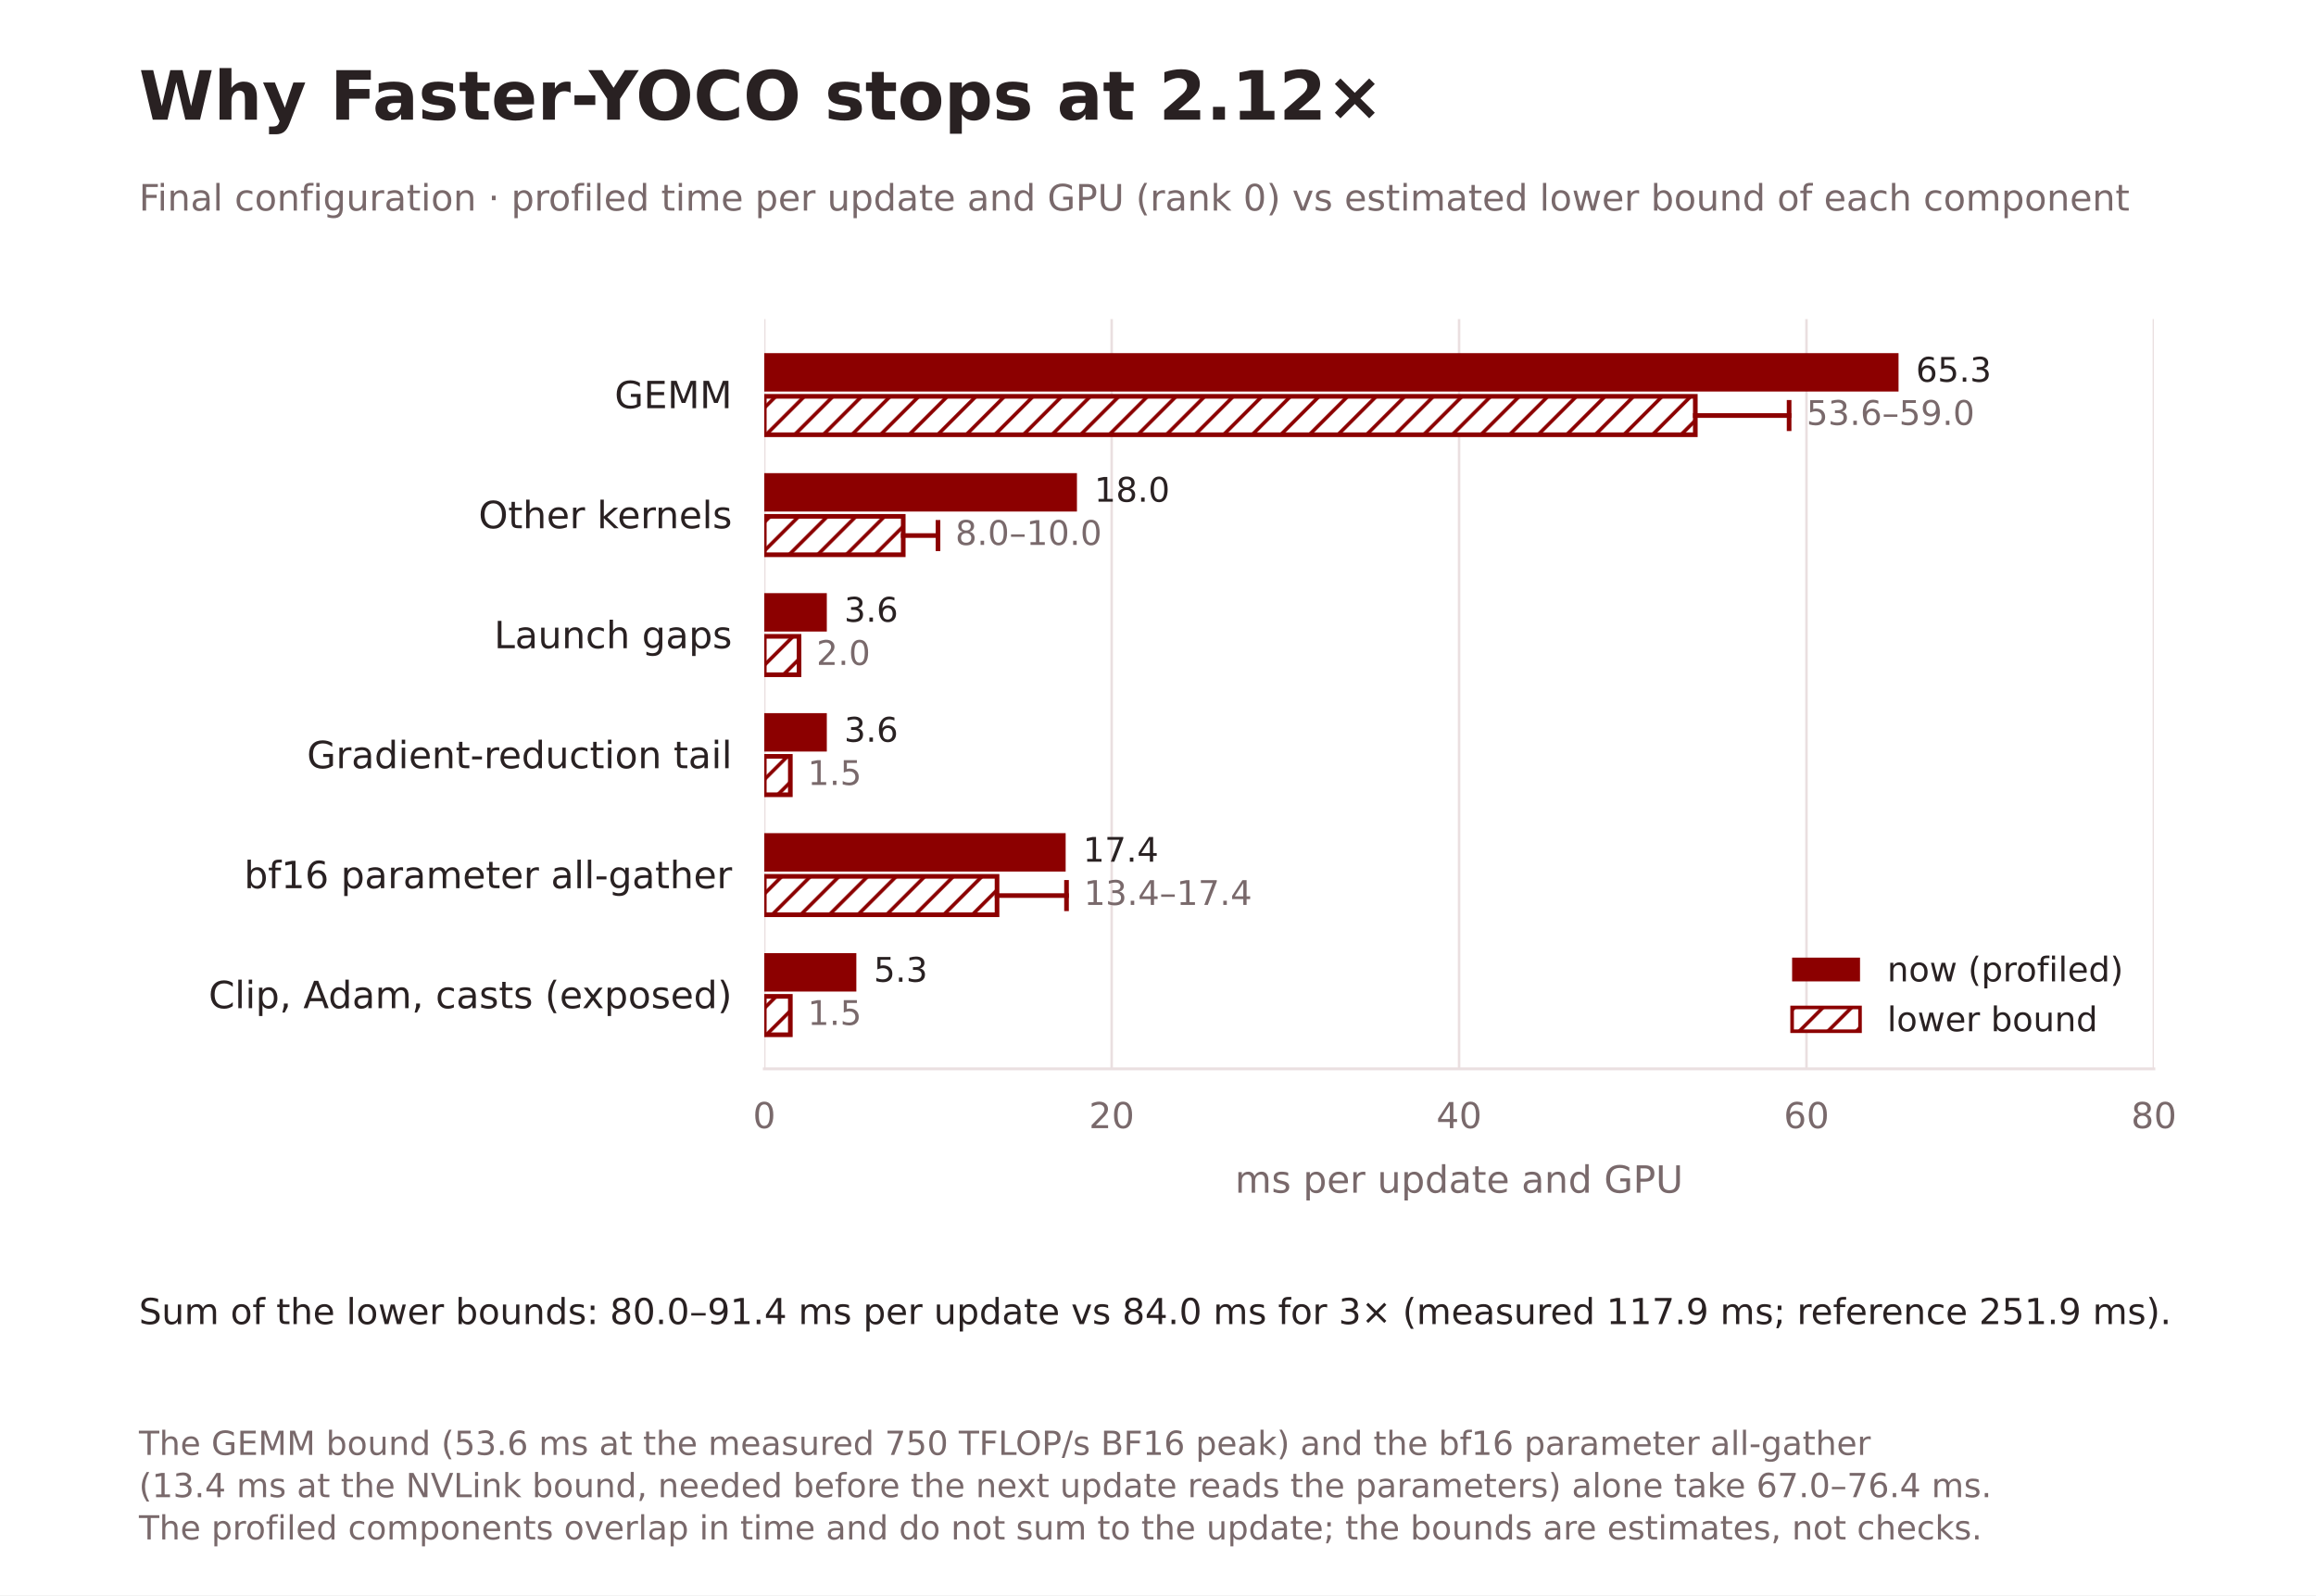
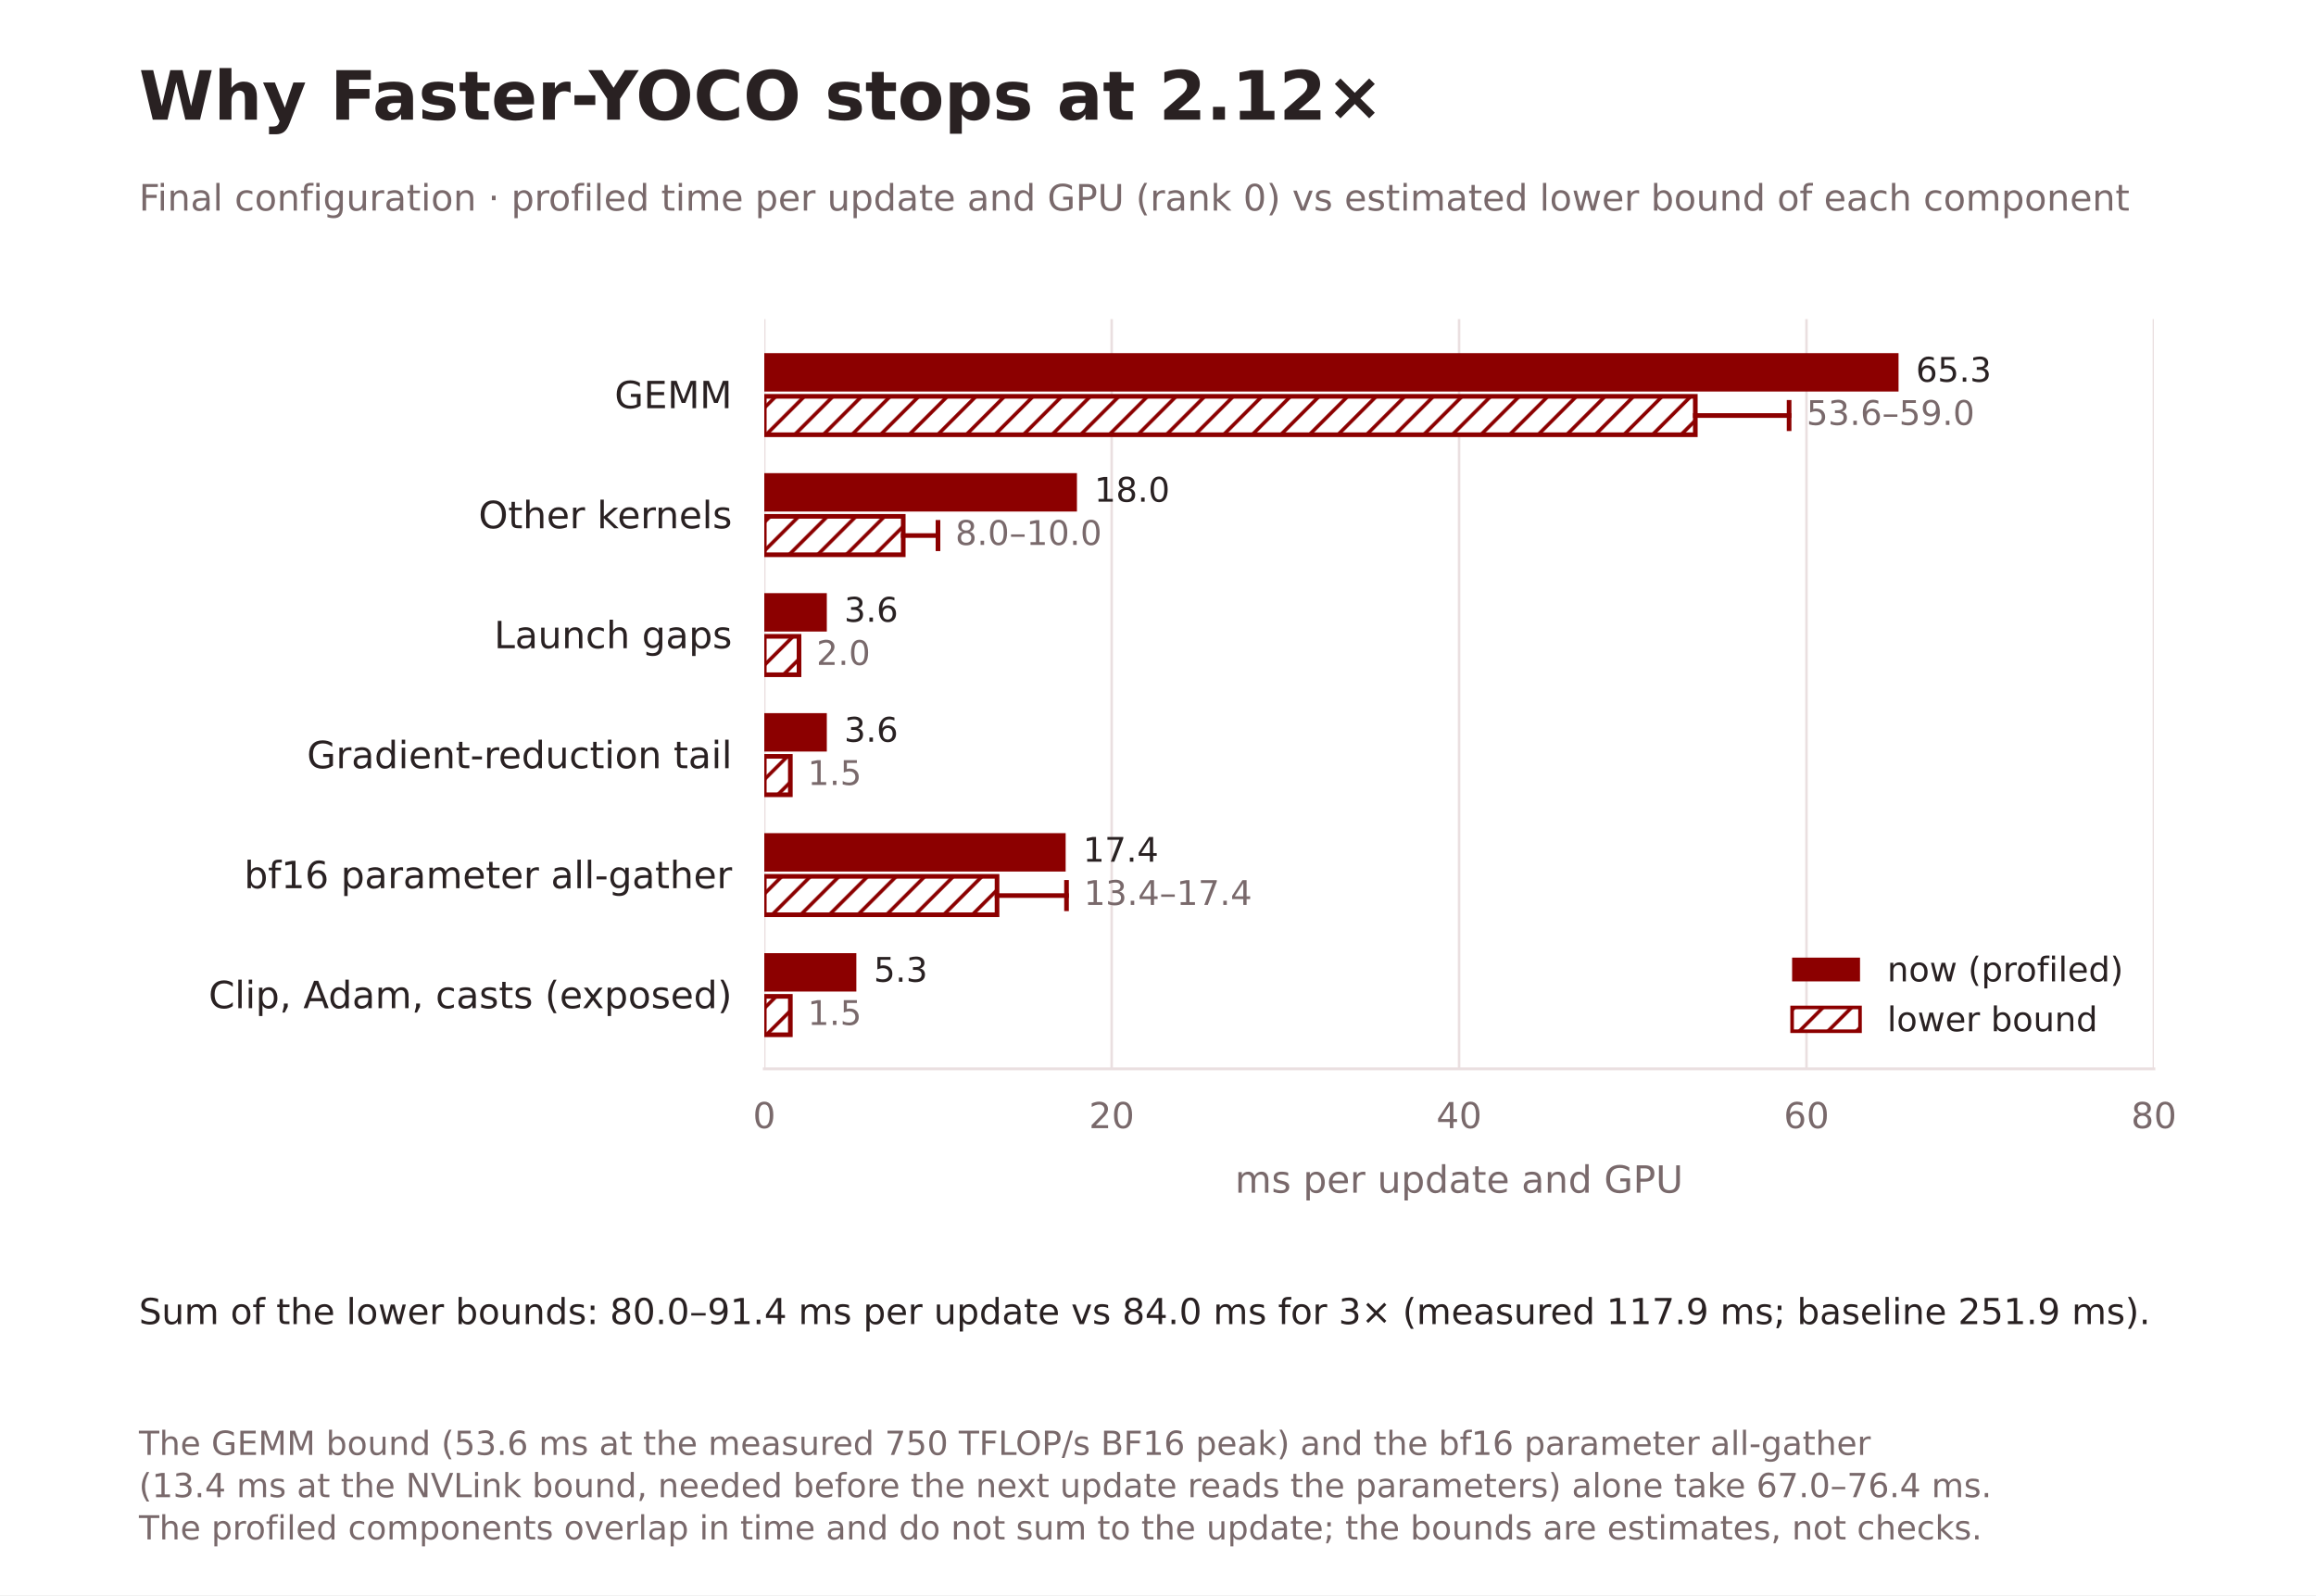
<svg xmlns="http://www.w3.org/2000/svg" width="648pt" height="446.4pt" viewBox="0 0 648 446.4" version="1.1">
  <defs>
    <style type="text/css">*{stroke-linejoin: round; stroke-linecap: butt}</style>
  </defs>
  <g id="figure_1">
    <g id="patch_1">
      <path d="M 0 446.4 L 648 446.4 L 648 0 L 0 0 z " style="fill: #ffffff" />
    </g>
    <g id="axes_1">
      <g id="patch_2">
        <path d="M 213.84 299.088 L 602.64 299.088 L 602.64 89.28 L 213.84 89.28 z " style="fill: #ffffff" />
      </g>
      <g id="matplotlib.axis_1">
        <g id="xtick_1">
          <g id="line2d_1">
            <path d="M 213.84 299.088 L 213.84 89.28 " clip-path="url(#p8d6763b0be)" style="fill: none; stroke: #eadfe0; stroke-width: 0.7; stroke-linecap: square" />
          </g>
          <g id="line2d_2" />
          <g id="text_1">
            <text style="fill: #79696b; font: 10px 'DejaVu Sans'; text-anchor: middle" x="213.84" y="315.686" transform="rotate(-0 213.84 315.6864)">0</text>
          </g>
        </g>
        <g id="xtick_2">
          <g id="line2d_3">
            <path d="M 311.04 299.088 L 311.04 89.28 " clip-path="url(#p8d6763b0be)" style="fill: none; stroke: #eadfe0; stroke-width: 0.7; stroke-linecap: square" />
          </g>
          <g id="line2d_4" />
          <g id="text_2">
            <text style="fill: #79696b; font: 10px 'DejaVu Sans'; text-anchor: middle" x="311.04" y="315.686" transform="rotate(-0 311.04 315.6864)">20</text>
          </g>
        </g>
        <g id="xtick_3">
          <g id="line2d_5">
            <path d="M 408.24 299.088 L 408.24 89.28 " clip-path="url(#p8d6763b0be)" style="fill: none; stroke: #eadfe0; stroke-width: 0.7; stroke-linecap: square" />
          </g>
          <g id="line2d_6" />
          <g id="text_3">
            <text style="fill: #79696b; font: 10px 'DejaVu Sans'; text-anchor: middle" x="408.24" y="315.686" transform="rotate(-0 408.24 315.6864)">40</text>
          </g>
        </g>
        <g id="xtick_4">
          <g id="line2d_7">
            <path d="M 505.44 299.088 L 505.44 89.28 " clip-path="url(#p8d6763b0be)" style="fill: none; stroke: #eadfe0; stroke-width: 0.7; stroke-linecap: square" />
          </g>
          <g id="line2d_8" />
          <g id="text_4">
            <text style="fill: #79696b; font: 10px 'DejaVu Sans'; text-anchor: middle" x="505.44" y="315.686" transform="rotate(-0 505.44 315.6864)">60</text>
          </g>
        </g>
        <g id="xtick_5">
          <g id="line2d_9">
            <path d="M 602.64 299.088 L 602.64 89.28 " clip-path="url(#p8d6763b0be)" style="fill: none; stroke: #eadfe0; stroke-width: 0.7; stroke-linecap: square" />
          </g>
          <g id="line2d_10" />
          <g id="text_5">
            <text style="fill: #79696b; font: 10px 'DejaVu Sans'; text-anchor: middle" x="602.64" y="315.686" transform="rotate(-0 602.64 315.6864)">80</text>
          </g>
        </g>
        <g id="text_6">
          <text style="fill: #79696b; font: 10.5px 'DejaVu Sans'; text-anchor: middle" x="408.24" y="333.744" transform="rotate(-0 408.24 333.7445)">ms per update and GPU</text>
        </g>
      </g>
      <g id="matplotlib.axis_2">
        <g id="ytick_1">
          <g id="line2d_11" />
          <g id="text_7">
            <text style="fill: #292122; font: 10.5px 'DejaVu Sans'; text-anchor: end" x="204.84" y="114.223" transform="rotate(-0 204.84 114.2231)">GEMM</text>
          </g>
        </g>
        <g id="ytick_2">
          <g id="line2d_12" />
          <g id="text_8">
            <text style="fill: #292122; font: 10.5px 'DejaVu Sans'; text-anchor: end" x="204.84" y="147.803" transform="rotate(-0 204.84 147.8031)">Other kernels</text>
          </g>
        </g>
        <g id="ytick_3">
          <g id="line2d_13" />
          <g id="text_9">
            <text style="fill: #292122; font: 10.5px 'DejaVu Sans'; text-anchor: end" x="204.84" y="181.383" transform="rotate(-0 204.84 181.3832)">Launch gaps</text>
          </g>
        </g>
        <g id="ytick_4">
          <g id="line2d_14" />
          <g id="text_10">
            <text style="fill: #292122; font: 10.5px 'DejaVu Sans'; text-anchor: end" x="204.84" y="214.963" transform="rotate(-0 204.84 214.9632)">Gradient-reduction tail</text>
          </g>
        </g>
        <g id="ytick_5">
          <g id="line2d_15" />
          <g id="text_11">
            <text style="fill: #292122; font: 10.5px 'DejaVu Sans'; text-anchor: end" x="204.84" y="248.543" transform="rotate(-0 204.84 248.5432)">bf16 parameter all-gather</text>
          </g>
        </g>
        <g id="ytick_6">
          <g id="line2d_16" />
          <g id="text_12">
            <text style="fill: #292122; font: 10.5px 'DejaVu Sans'; text-anchor: end" x="204.84" y="282.123" transform="rotate(-0 204.84 282.1232)">Clip, Adam, casts (exposed)</text>
          </g>
        </g>
      </g>
      <g id="patch_3">
        <path d="M 213.84 299.088 L 602.64 299.088 " style="fill: none; stroke: #eadfe0; stroke-width: 0.8; stroke-linejoin: miter; stroke-linecap: square" />
      </g>
      <g id="patch_4">
        <path d="M 213.84 109.562 L 531.198 109.562 L 531.198 98.817 L 213.84 98.817 z " clip-path="url(#p8d6763b0be)" style="fill: #8c0000" />
      </g>
      <g id="patch_5">
        <path d="M 213.84 121.651 L 474.336 121.651 L 474.336 110.906 L 213.84 110.906 z " clip-path="url(#p8d6763b0be)" style="fill: url(#h09d97feccb); stroke: #8c0000; stroke-width: 1.3; stroke-linejoin: miter" />
      </g>
      <g id="patch_6">
        <path d="M 213.84 143.142 L 301.32 143.142 L 301.32 132.397 L 213.84 132.397 z " clip-path="url(#p8d6763b0be)" style="fill: #8c0000" />
      </g>
      <g id="patch_7">
        <path d="M 213.84 155.231 L 252.72 155.231 L 252.72 144.486 L 213.84 144.486 z " clip-path="url(#p8d6763b0be)" style="fill: url(#h09d97feccb); stroke: #8c0000; stroke-width: 1.3; stroke-linejoin: miter" />
      </g>
      <g id="patch_8">
        <path d="M 213.84 176.722 L 231.336 176.722 L 231.336 165.977 L 213.84 165.977 z " clip-path="url(#p8d6763b0be)" style="fill: #8c0000" />
      </g>
      <g id="patch_9">
        <path d="M 213.84 188.811 L 223.56 188.811 L 223.56 178.066 L 213.84 178.066 z " clip-path="url(#p8d6763b0be)" style="fill: url(#h09d97feccb); stroke: #8c0000; stroke-width: 1.3; stroke-linejoin: miter" />
      </g>
      <g id="patch_10">
        <path d="M 213.84 210.302 L 231.336 210.302 L 231.336 199.557 L 213.84 199.557 z " clip-path="url(#p8d6763b0be)" style="fill: #8c0000" />
      </g>
      <g id="patch_11">
        <path d="M 213.84 222.391 L 221.13 222.391 L 221.13 211.646 L 213.84 211.646 z " clip-path="url(#p8d6763b0be)" style="fill: url(#h09d97feccb); stroke: #8c0000; stroke-width: 1.3; stroke-linejoin: miter" />
      </g>
      <g id="patch_12">
        <path d="M 213.84 243.882 L 298.161 243.882 L 298.161 233.137 L 213.84 233.137 z " clip-path="url(#p8d6763b0be)" style="fill: #8c0000" />
      </g>
      <g id="patch_13">
        <path d="M 213.84 255.971 L 278.964 255.971 L 278.964 245.226 L 213.84 245.226 z " clip-path="url(#p8d6763b0be)" style="fill: url(#h09d97feccb); stroke: #8c0000; stroke-width: 1.3; stroke-linejoin: miter" />
      </g>
      <g id="patch_14">
        <path d="M 213.84 277.462 L 239.598 277.462 L 239.598 266.717 L 213.84 266.717 z " clip-path="url(#p8d6763b0be)" style="fill: #8c0000" />
      </g>
      <g id="patch_15">
        <path d="M 213.84 289.551 L 221.13 289.551 L 221.13 278.806 L 213.84 278.806 z " clip-path="url(#p8d6763b0be)" style="fill: url(#h09d97feccb); stroke: #8c0000; stroke-width: 1.3; stroke-linejoin: miter" />
      </g>
      <g id="line2d_17">
        <path d="M 474.336 116.278 L 500.58 116.278 " clip-path="url(#p8d6763b0be)" style="fill: none; stroke: #8c0000; stroke-width: 1.3; stroke-linecap: square" />
      </g>
      <g id="line2d_18">
        <path d="M 500.58 119.972 L 500.58 112.585 " clip-path="url(#p8d6763b0be)" style="fill: none; stroke: #8c0000; stroke-width: 1.3; stroke-linecap: square" />
      </g>
      <g id="line2d_19">
        <path d="M 252.72 149.858 L 262.44 149.858 " clip-path="url(#p8d6763b0be)" style="fill: none; stroke: #8c0000; stroke-width: 1.3; stroke-linecap: square" />
      </g>
      <g id="line2d_20">
        <path d="M 262.44 153.552 L 262.44 146.165 " clip-path="url(#p8d6763b0be)" style="fill: none; stroke: #8c0000; stroke-width: 1.3; stroke-linecap: square" />
      </g>
      <g id="line2d_21">
        <path d="M 278.964 250.598 L 298.404 250.598 " clip-path="url(#p8d6763b0be)" style="fill: none; stroke: #8c0000; stroke-width: 1.3; stroke-linecap: square" />
      </g>
      <g id="line2d_22">
        <path d="M 298.404 254.292 L 298.404 246.905 " clip-path="url(#p8d6763b0be)" style="fill: none; stroke: #8c0000; stroke-width: 1.3; stroke-linecap: square" />
      </g>
      <g id="text_13">
        <text style="fill: #292122; font: 9.5px 'DejaVu Sans'; text-anchor: start" x="536.058" y="106.811" transform="rotate(-0 536.058 106.8109)">65.3</text>
      </g>
      <g id="text_14">
        <text style="fill: #79696b; font: 9.5px 'DejaVu Sans'; text-anchor: start" x="505.44" y="118.9" transform="rotate(-0 505.44 118.8997)">53.6–59.0</text>
      </g>
      <g id="text_15">
        <text style="fill: #292122; font: 9.5px 'DejaVu Sans'; text-anchor: start" x="306.18" y="140.391" transform="rotate(-0 306.18 140.391)">18.0</text>
      </g>
      <g id="text_16">
        <text style="fill: #79696b; font: 9.5px 'DejaVu Sans'; text-anchor: start" x="267.3" y="152.48" transform="rotate(-0 267.3 152.4798)">8.0–10.0</text>
      </g>
      <g id="text_17">
        <text style="fill: #292122; font: 9.5px 'DejaVu Sans'; text-anchor: start" x="236.196" y="173.971" transform="rotate(-0 236.196 173.971)">3.6</text>
      </g>
      <g id="text_18">
        <text style="fill: #79696b; font: 9.5px 'DejaVu Sans'; text-anchor: start" x="228.42" y="186.06" transform="rotate(-0 228.42 186.0598)">2.0</text>
      </g>
      <g id="text_19">
        <text style="fill: #292122; font: 9.5px 'DejaVu Sans'; text-anchor: start" x="236.196" y="207.551" transform="rotate(-0 236.196 207.551)">3.6</text>
      </g>
      <g id="text_20">
        <text style="fill: #79696b; font: 9.5px 'DejaVu Sans'; text-anchor: start" x="225.99" y="219.64" transform="rotate(-0 225.99 219.6398)">1.5</text>
      </g>
      <g id="text_21">
        <text style="fill: #292122; font: 9.5px 'DejaVu Sans'; text-anchor: start" x="303.021" y="241.131" transform="rotate(-0 303.021 241.131)">17.4</text>
      </g>
      <g id="text_22">
        <text style="fill: #79696b; font: 9.5px 'DejaVu Sans'; text-anchor: start" x="303.264" y="253.22" transform="rotate(-0 303.264 253.2198)">13.4–17.4</text>
      </g>
      <g id="text_23">
        <text style="fill: #292122; font: 9.5px 'DejaVu Sans'; text-anchor: start" x="244.458" y="274.711" transform="rotate(-0 244.458 274.7111)">5.3</text>
      </g>
      <g id="text_24">
        <text style="fill: #79696b; font: 9.5px 'DejaVu Sans'; text-anchor: start" x="225.99" y="286.8" transform="rotate(-0 225.99 286.7999)">1.5</text>
      </g>
      <g id="legend_1">
        <g id="patch_16">
          <path d="M 501.42 274.618 L 520.42 274.618 L 520.42 267.968 L 501.42 267.968 z " style="fill: #8c0000" />
        </g>
        <g id="text_25">
          <text style="fill: #292122; font: 9.5px 'DejaVu Sans'; text-anchor: start" x="528.02" y="274.618" transform="rotate(-0 528.0205 274.6181)">now (profiled)</text>
        </g>
        <g id="patch_17">
          <path d="M 501.42 288.562 L 520.42 288.562 L 520.42 281.912 L 501.42 281.912 z " style="fill: url(#h09d97feccb); stroke: #8c0000; stroke-linejoin: miter" />
        </g>
        <g id="text_26">
          <text style="fill: #292122; font: 9.5px 'DejaVu Sans'; text-anchor: start" x="528.02" y="288.562" transform="rotate(-0 528.0205 288.5623)">lower bound</text>
        </g>
      </g>
    </g>
    <g id="text_27">
      <text style="fill: #292122; font: 700 19px 'DejaVu Sans'; text-anchor: start" x="38.88" y="33.48" transform="rotate(-0 38.88 33.48)">Why Faster-YOCO stops at 2.12×</text>
    </g>
    <g id="text_28">
      <text style="fill: #79696b; font: 10.2px 'DejaVu Sans'; text-anchor: start" x="38.88" y="58.925" transform="rotate(-0 38.88 58.9248)">Final configuration · profiled time per update and GPU (rank 0) vs estimated lower bound of each component</text>
    </g>
    <g id="text_29">
-       <text style="fill: #292122; font: 10px 'DejaVu Sans'; text-anchor: start" x="38.88" y="370.512" transform="rotate(-0 38.88 370.512)">Sum of the lower bounds: 80.0–91.4 ms per update vs 84.0 ms for 3× (measured 117.9 ms; reference 251.9 ms).</text>
+       <text style="fill: #292122; font: 10px 'DejaVu Sans'; text-anchor: start" x="38.88" y="370.512" transform="rotate(-0 38.88 370.512)">Sum of the lower bounds: 80.0–91.4 ms per update vs 84.0 ms for 3× (measured 117.9 ms; baseline 251.9 ms).</text>
    </g>
    <g id="text_30">
      <text style="fill: #79696b; font: 9.3px 'DejaVu Sans'" transform="translate(38.88 407.1214)">The GEMM bound (53.6 ms at the measured 750 TFLOP/s BF16 peak) and the bf16 parameter all-gather</text>
      <text style="fill: #79696b; font: 9.3px 'DejaVu Sans'" transform="translate(38.88 418.9487)">(13.4 ms at the NVLink bound, needed before the next update reads the parameters) alone take 67.0–76.4 ms.</text>
      <text style="fill: #79696b; font: 9.3px 'DejaVu Sans'" transform="translate(38.88 430.776)">The profiled components overlap in time and do not sum to the update; the bounds are estimates, not checks.</text>
    </g>
  </g>
  <defs>
    <clipPath id="p8d6763b0be">
      <rect x="213.84" y="89.28" width="388.8" height="209.808" />
    </clipPath>
  </defs>
  <defs>
    <pattern id="h09d97feccb" patternUnits="userSpaceOnUse" x="0" y="0" width="72" height="72">
      <rect x="0" y="0" width="73" height="73" fill="#ffffff" />
      <path d="M -36 36 L 36 -36 M -32 40 L 40 -32 M -28 44 L 44 -28 M -24 48 L 48 -24 M -20 52 L 52 -20 M -16 56 L 56 -16 M -12 60 L 60 -12 M -8 64 L 64 -8 M -4 68 L 68 -4 M 0 72 L 72 0 M 4 76 L 76 4 M 8 80 L 80 8 M 12 84 L 84 12 M 16 88 L 88 16 M 20 92 L 92 20 M 24 96 L 96 24 M 28 100 L 100 28 M 32 104 L 104 32 M 36 108 L 108 36 " style="fill: #8c0000; stroke: #8c0000; stroke-width: 1.0; stroke-linecap: butt; stroke-linejoin: miter" />
    </pattern>
  </defs>
</svg>
